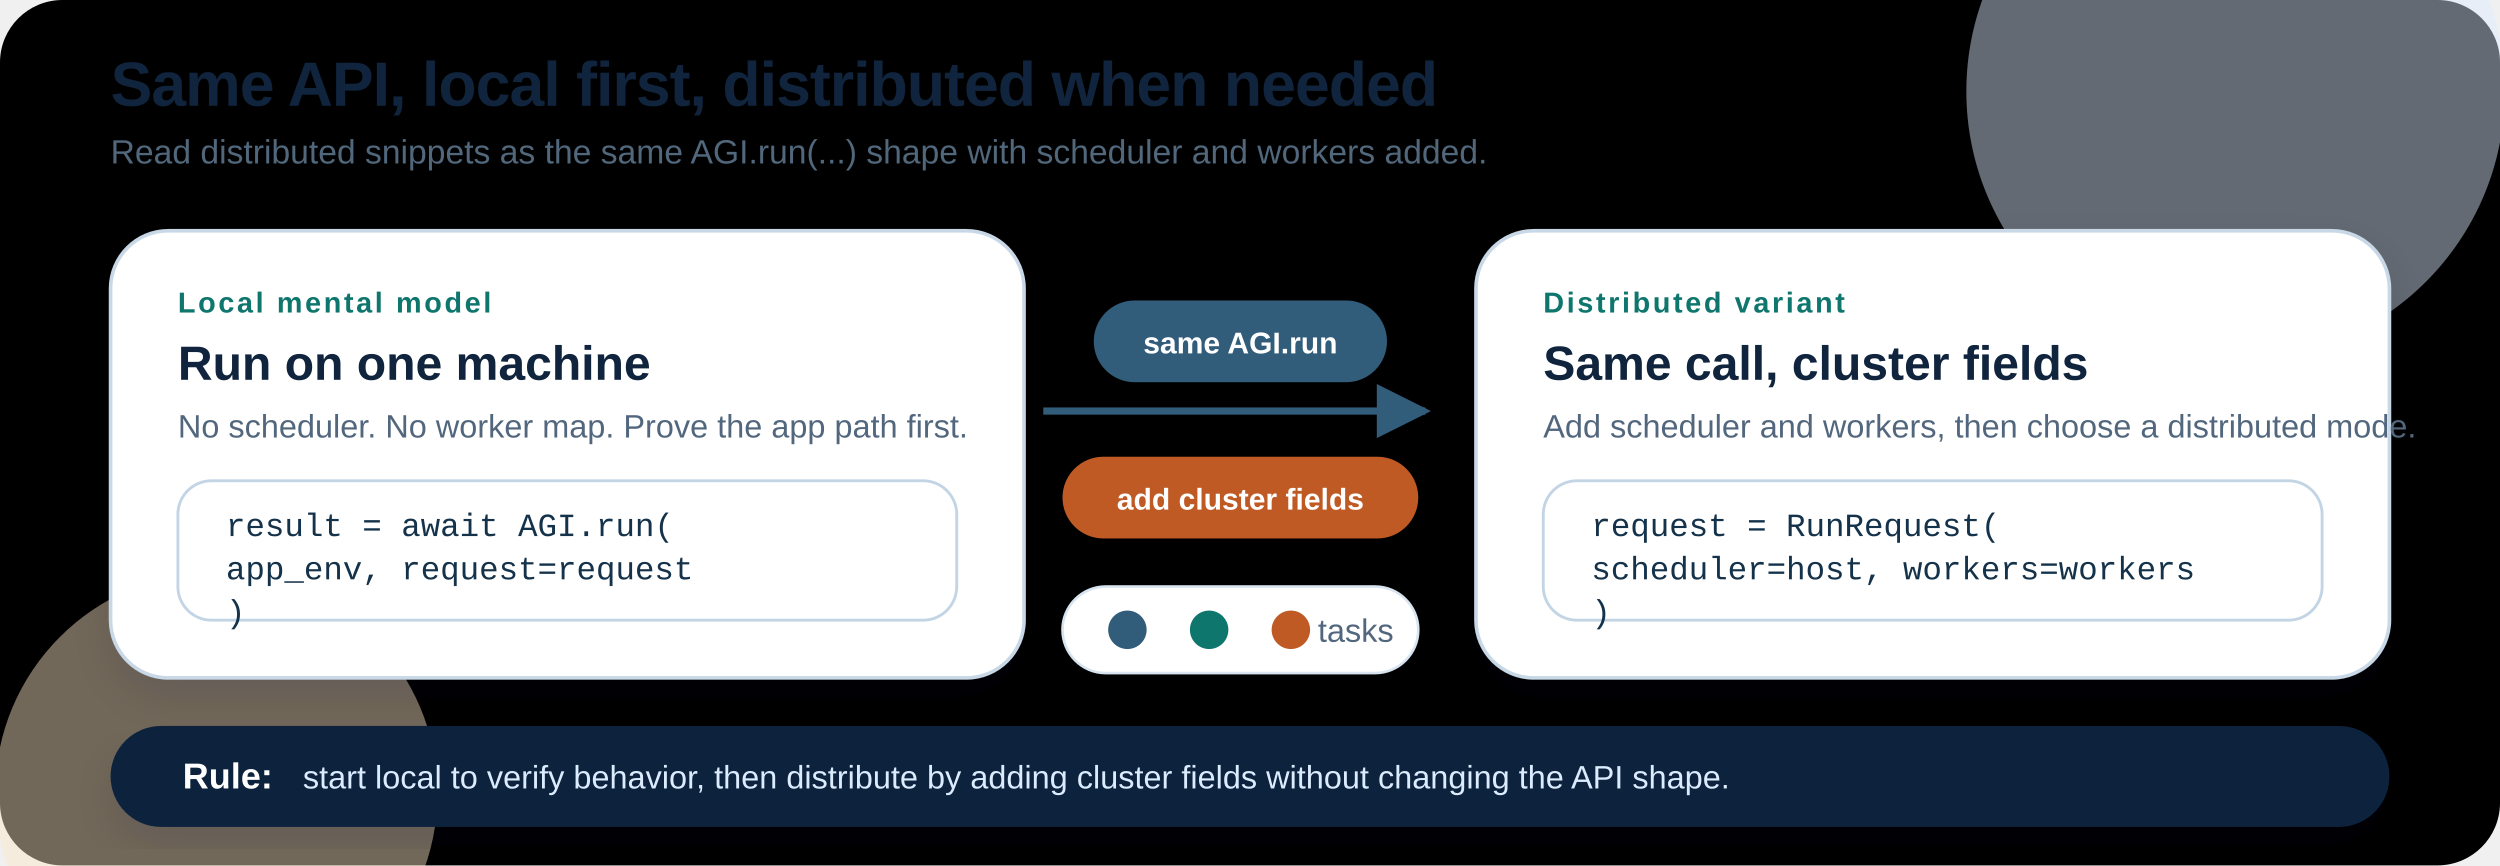
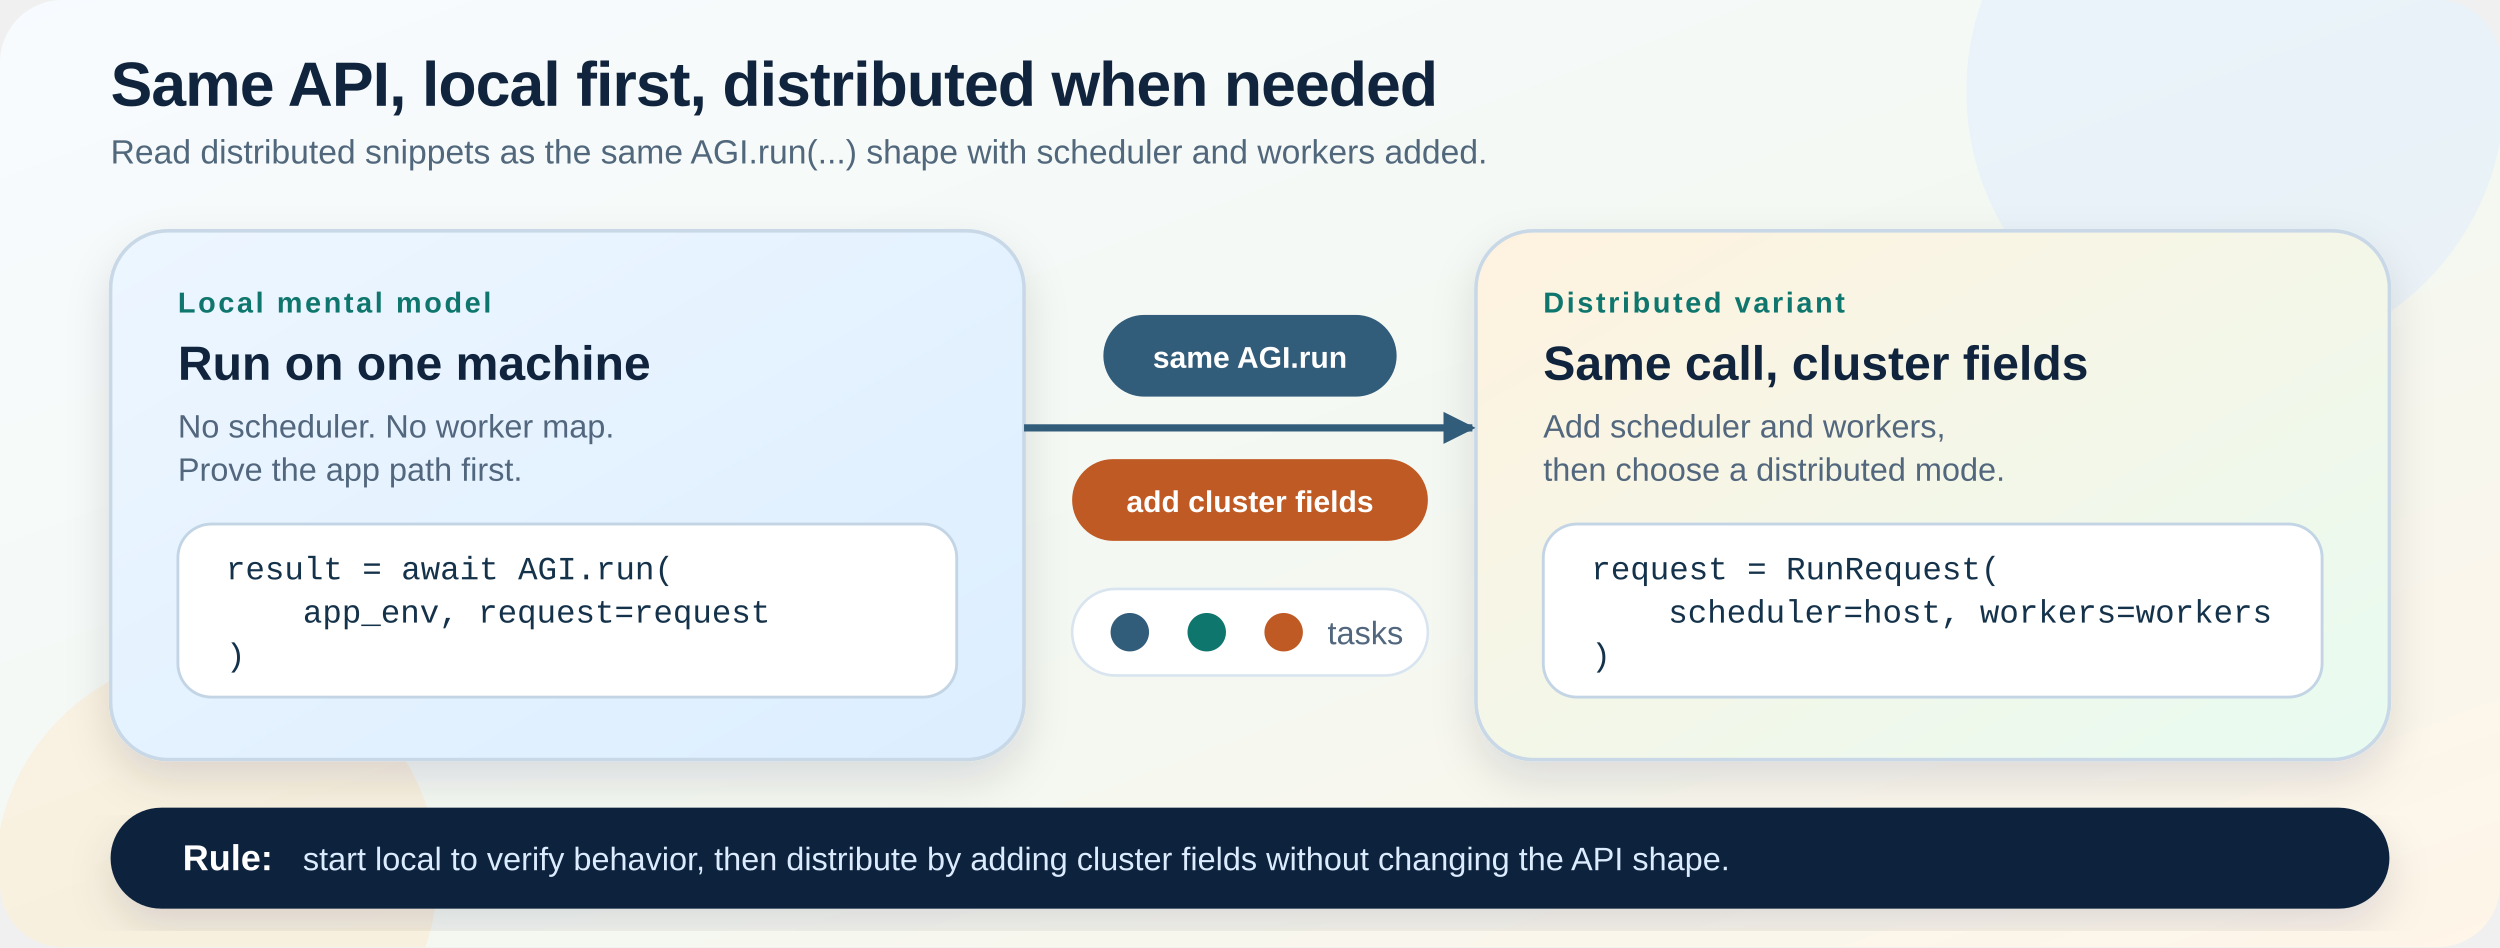
- <svg xmlns="http://www.w3.org/2000/svg" width="1040" height="360" viewBox="0 0 1040 360" role="img" aria-labelledby="title desc">
+ <svg xmlns="http://www.w3.org/2000/svg" width="1040" height="394" viewBox="0 0 1040 394" role="img" aria-labelledby="title desc">
  <defs>
    <linearGradient id="bg" x1="0" y1="0" x2="1" y2="1">
      <stop offset="0" stop-color="#f7fbff" />
      <stop offset="0.58" stop-color="#f4f8f1" />
      <stop offset="1" stop-color="#fff5e8" />
    </linearGradient>
    <linearGradient id="localGrad" x1="0" y1="0" x2="1" y2="1">
      <stop offset="0" stop-color="#edf6ff" />
      <stop offset="1" stop-color="#dceeff" />
    </linearGradient>
    <linearGradient id="distGrad" x1="0" y1="0" x2="1" y2="1">
      <stop offset="0" stop-color="#fff2df" />
      <stop offset="1" stop-color="#e8fbf1" />
    </linearGradient>
    <filter id="shadow" x="-12%" y="-12%" width="124%" height="134%">
      <feDropShadow dx="0" dy="8" stdDeviation="9" flood-color="#0f172a" flood-opacity="0.12" />
    </filter>
-     <marker id="arrow" viewBox="0 0 12 12" refX="10" refY="6" markerWidth="9" markerHeight="9" orient="auto">
+     <marker id="arrow" viewBox="0 0 12 12" refX="10" refY="6" markerWidth="16" markerHeight="16" orient="auto" markerUnits="userSpaceOnUse">
      <path d="M 1 1 L 11 6 L 1 11 Z" fill="#315c7a" />
    </marker>
+     <clipPath id="canvasClip">
+       <rect x="0" y="0" width="1040" height="394" rx="26" />
+     </clipPath>
    <style>
      text { font-family: Arial, Helvetica, sans-serif; fill: #14283f; }
      .title { font-size: 26px; font-weight: 800; letter-spacing: -0.015em; fill: #10243d; }
      .subtitle { font-size: 14px; font-weight: 400; fill: #51677b; }
      .label { font-size: 12px; font-weight: 800; letter-spacing: .09em; text-transform: uppercase; fill: #0f766e; }
      .card-title { font-size: 20px; font-weight: 800; fill: #10243d; }
      .body { font-size: 13.5px; font-weight: 400; fill: #52677d; }
      .code { font-size: 13.5px; font-family: "Courier New", Consolas, monospace; fill: #15324b; }
      .chip { font-size: 12.5px; font-weight: 800; fill: #ffffff; }
      .note-title { font-size: 15px; font-weight: 800; fill: #ffffff; }
      .note-body { font-size: 13.5px; font-weight: 400; fill: #dcecff; }
-       .frame { fill: #ffffff; stroke: #c8d8e7; stroke-width: 1.5; filter: url(#shadow); }
+       .frame { stroke: #c8d8e7; stroke-width: 1.5; filter: url(#shadow); }
      .codebox { fill: #ffffff; stroke: #c3d5e5; stroke-width: 1.2; }
      .pill-blue { fill: #315c7a; }
      .pill-orange { fill: #bf5a24; }
      .connector { stroke: #315c7a; stroke-width: 3; fill: none; marker-end: url(#arrow); }
      .ghost { fill: #ffffff; stroke: #d8e4ef; stroke-width: 1.1; }
    </style>
  </defs>
-   <rect class="bg" x="0" y="0" width="1040" height="360" rx="26" />
-   <circle cx="930" cy="38" r="112" fill="#dbeafe" opacity="0.45" />
-   <circle cx="90" cy="330" r="92" fill="#fde6c8" opacity="0.45" />
+   <rect class="bg" x="0" y="0" width="1040" height="394" rx="26" fill="url(#bg)" />
+   <g clip-path="url(#canvasClip)">
+     <circle cx="930" cy="38" r="112" fill="#dbeafe" opacity="0.45" />
+     <circle cx="90" cy="364" r="92" fill="#fde6c8" opacity="0.45" />
+   </g>
  <text class="title" x="46" y="44">Same API, local first, distributed when needed</text>
  <text class="subtitle" x="46" y="68">Read distributed snippets as the same AGI.run(...) shape with scheduler and workers added.</text>
  <g transform="translate(46 96)">
-     <rect class="frame" x="0" y="0" width="380" height="186" rx="24" fill="url(#localGrad)" />
+     <rect class="frame" x="0" y="0" width="380" height="220" rx="24" fill="url(#localGrad)" />
    <text class="label" x="28" y="34">Local mental model</text>
    <text class="card-title" x="28" y="62">Run on one machine</text>
-     <text class="body" x="28" y="86">No scheduler. No worker map. Prove the app path first.</text>
-     <rect class="codebox" x="28" y="104" width="324" height="58" rx="14" />
-     <text class="code" x="48" y="127">
+     <text class="body" x="28" y="86">
+       <tspan x="28" dy="0">No scheduler. No worker map.</tspan>
+       <tspan x="28" dy="18">Prove the app path first.</tspan>
+     </text>
+     <rect class="codebox" x="28" y="122" width="324" height="72" rx="14" />
+     <text class="code" x="48" y="145">
      <tspan x="48" dy="0">result = await AGI.run(</tspan>
-       <tspan x="48" dy="18">    app_env, request=request</tspan>
+       <tspan x="80" dy="18">app_env, request=request</tspan>
      <tspan x="48" dy="18">)</tspan>
    </text>
  </g>
  <g transform="translate(614 96)">
-     <rect class="frame" x="0" y="0" width="380" height="186" rx="24" fill="url(#distGrad)" />
+     <rect class="frame" x="0" y="0" width="380" height="220" rx="24" fill="url(#distGrad)" />
    <text class="label" x="28" y="34">Distributed variant</text>
    <text class="card-title" x="28" y="62">Same call, cluster fields</text>
-     <text class="body" x="28" y="86">Add scheduler and workers, then choose a distributed mode.</text>
-     <rect class="codebox" x="28" y="104" width="324" height="58" rx="14" />
-     <text class="code" x="48" y="127">
+     <text class="body" x="28" y="86">
+       <tspan x="28" dy="0">Add scheduler and workers,</tspan>
+       <tspan x="28" dy="18">then choose a distributed mode.</tspan>
+     </text>
+     <rect class="codebox" x="28" y="122" width="324" height="72" rx="14" />
+     <text class="code" x="48" y="145">
      <tspan x="48" dy="0">request = RunRequest(</tspan>
-       <tspan x="48" dy="18">    scheduler=host, workers=workers</tspan>
+       <tspan x="80" dy="18">scheduler=host, workers=workers</tspan>
      <tspan x="48" dy="18">)</tspan>
    </text>
  </g>
-   <path class="connector" d="M 434 171 L 593 171" />
-   <rect class="pill-blue" x="455" y="125" width="122" height="34" rx="17" />
-   <text class="chip" x="516" y="147" text-anchor="middle">same AGI.run</text>
-   <rect class="pill-orange" x="442" y="190" width="148" height="34" rx="17" />
-   <text class="chip" x="516" y="212" text-anchor="middle">add cluster fields</text>
-   <g transform="translate(442 244)">
+   <path class="connector" d="M 426 178 L 612.5 178" />
+   <rect class="pill-blue" x="459" y="131" width="122" height="34" rx="17" />
+   <text class="chip" x="520" y="153" text-anchor="middle">same AGI.run</text>
+   <rect class="pill-orange" x="446" y="191" width="148" height="34" rx="17" />
+   <text class="chip" x="520" y="213" text-anchor="middle">add cluster fields</text>
+   <g transform="translate(446 245)">
    <rect class="ghost" x="0" y="0" width="148" height="36" rx="18" />
-     <circle cx="27" cy="18" r="8" fill="#315c7a" />
-     <circle cx="61" cy="18" r="8" fill="#0f766e" />
-     <circle cx="95" cy="18" r="8" fill="#bf5a24" />
+     <circle cx="24" cy="18" r="8" fill="#315c7a" />
+     <circle cx="56" cy="18" r="8" fill="#0f766e" />
+     <circle cx="88" cy="18" r="8" fill="#bf5a24" />
    <text class="body" x="122" y="23" text-anchor="middle">tasks</text>
  </g>
-   <rect x="46" y="302" width="948" height="42" rx="21" fill="#10243d" filter="url(#shadow)" />
-   <text class="note-title" x="76" y="328">Rule:</text>
-   <text class="note-body" x="126" y="328">start local to verify behavior, then distribute by adding cluster fields without changing the API shape.</text>
+   <rect x="46" y="336" width="948" height="42" rx="21" fill="#10243d" filter="url(#shadow)" />
+   <text class="note-title" x="76" y="362">Rule:</text>
+   <text class="note-body" x="126" y="362">start local to verify behavior, then distribute by adding cluster fields without changing the API shape.</text>
</svg>
